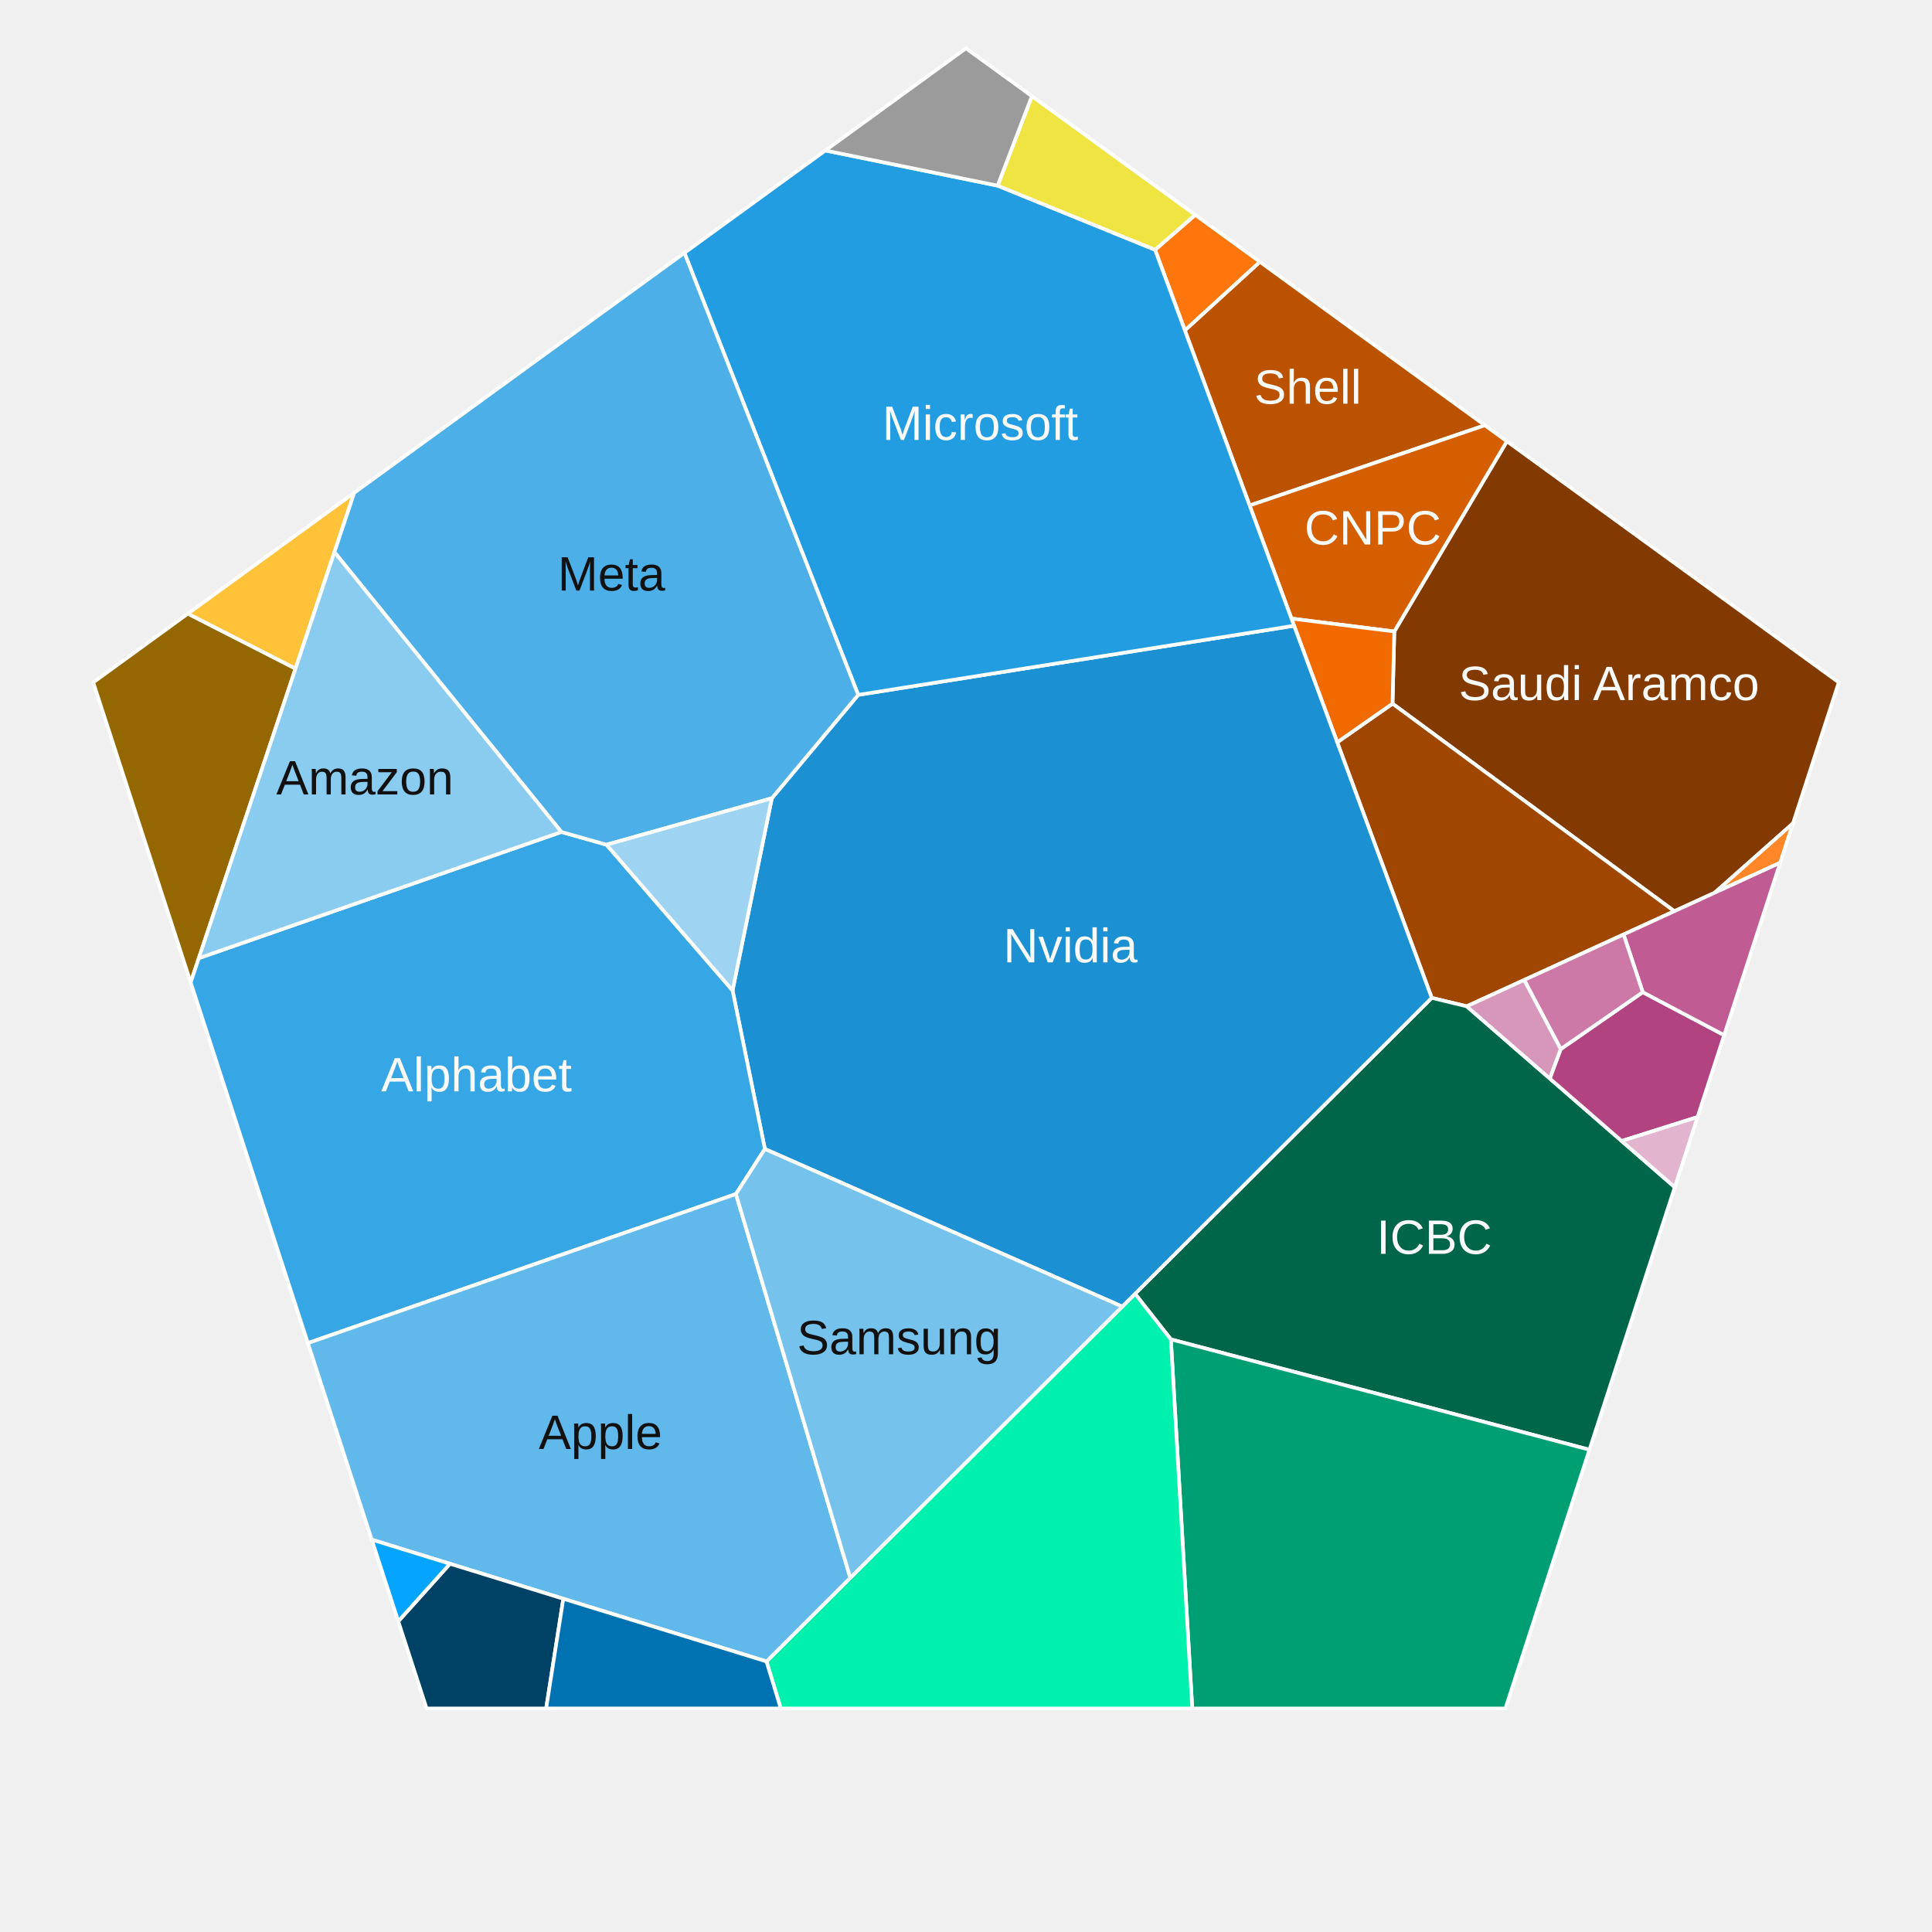
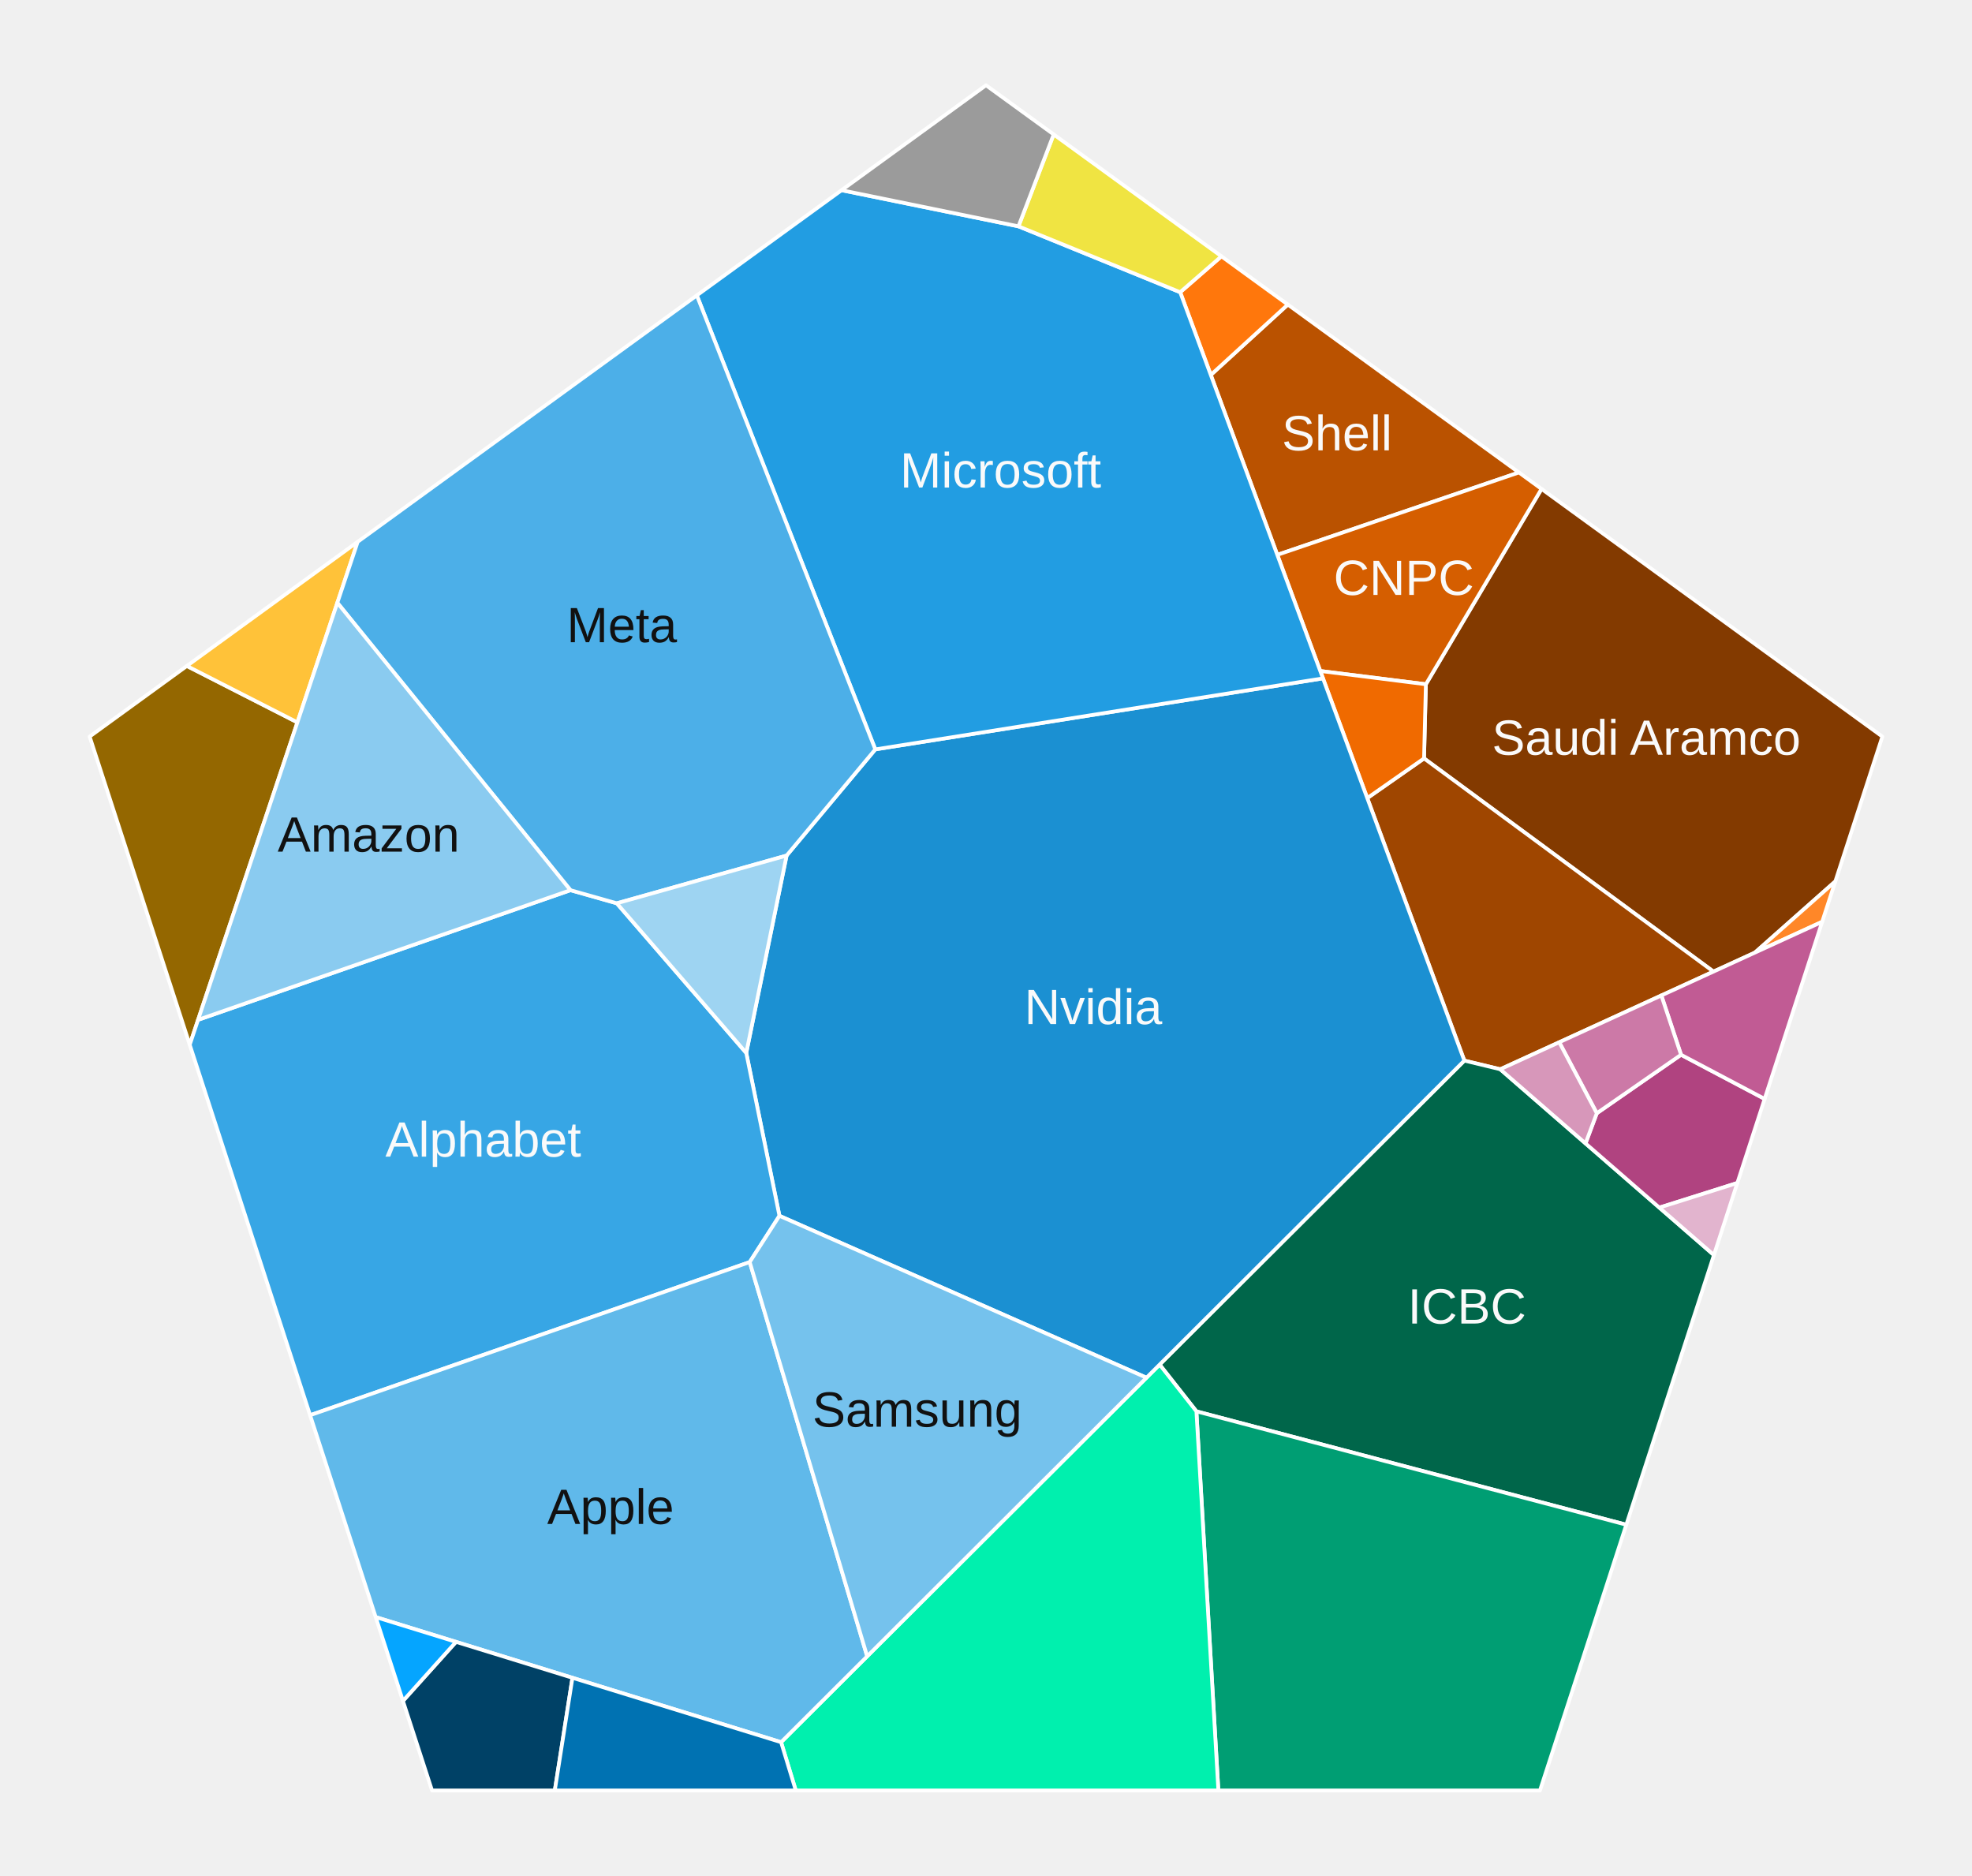
- <svg xmlns="http://www.w3.org/2000/svg" viewBox="0 0 800 800" width="800" height="800">
+ <svg xmlns="http://www.w3.org/2000/svg" viewBox="2.458 -14.371 795.083 756.169" width="795.083" height="756.169">
  <defs>
    <style>
      .cell { stroke: #FFFFFF; stroke-width: 1.5; stroke-linejoin: round; }
      .cell-label { font-family: "Helvetica Neue", Arial, sans-serif; text-anchor: middle; dominant-baseline: middle; }
    </style>
    <clipPath id="clip-SaudiAramco">
      <path d="M693.30,377.31 L710.04,369.64 L742.44,340.94 L761.40,282.57 L623.98,182.73 L577.35,261.48 L576.61,291.37 Z" />
    </clipPath>
    <clipPath id="clip-Shell">
      <path d="M521.69,108.41 L490.63,136.78 L517.45,209.31 L614.86,176.10 Z" />
    </clipPath>
    <clipPath id="clip-CNPC">
      <path d="M623.98,182.73 L614.86,176.10 L517.45,209.31 L534.77,256.13 L577.35,261.48 Z" />
    </clipPath>
    <clipPath id="clip-ICBC">
      <path d="M607.34,416.69 L592.86,413.20 L470.00,535.74 L484.83,554.59 L658.16,600.30 L693.49,491.59 Z" />
    </clipPath>
    <clipPath id="clip-Nvidia">
      <path d="M319.60,330.54 L303.34,410.11 L316.72,475.77 L464.70,541.03 L592.86,413.20 L535.86,259.10 L355.37,287.73 Z" />
    </clipPath>
    <clipPath id="clip-Microsoft">
      <path d="M478.29,103.43 L413.09,76.87 L341.77,62.31 L283.41,104.71 L355.37,287.73 L535.86,259.10 Z" />
    </clipPath>
    <clipPath id="clip-Alphabet">
      <path d="M78.96,406.81 L127.49,556.15 L304.73,494.42 L316.72,475.77 L303.34,410.11 L251.14,349.78 L232.46,344.49 L82.32,396.76 Z" />
    </clipPath>
    <clipPath id="clip-Meta">
      <path d="M146.68,204.05 L138.47,228.62 L232.46,344.49 L251.14,349.78 L319.60,330.54 L355.37,287.73 L283.41,104.71 Z" />
    </clipPath>
    <clipPath id="clip-Apple">
      <path d="M317.38,687.97 L352.09,653.35 L304.73,494.42 L127.49,556.15 L153.93,637.53 Z" />
    </clipPath>
    <clipPath id="clip-Samsung">
      <path d="M304.73,494.42 L352.09,653.35 L464.70,541.03 L316.72,475.77 Z" />
    </clipPath>
    <clipPath id="clip-Amazon">
      <path d="M82.32,396.76 L232.46,344.49 L138.47,228.62 Z" />
    </clipPath>
  </defs>
  <g id="voronoi-treemap">
    <g id="group-Companies">
      <g id="group-Energy">
        <path id="cell-SaudiAramco" class="cell" d="M693.30,377.31 L710.04,369.64 L742.44,340.94 L761.40,282.57 L623.98,182.73 L577.35,261.48 L576.61,291.37 Z" fill="#833A00">
            </path>
        <text class="cell-label" x="666.25" y="284.23" font-size="20.0" fill="#FAFAFA" clip-path="url(#clip-SaudiAramco)">Saudi Aramco</text>
        <path id="cell-ExxonMobil" class="cell" d="M592.86,413.20 L607.34,416.69 L693.30,377.31 L576.61,291.37 L553.72,307.37 Z" fill="#9F4600">
            </path>
        <path id="cell-Shell" class="cell" d="M521.69,108.41 L490.63,136.78 L517.45,209.31 L614.86,176.10 Z" fill="#BA5200">
            </path>
        <text class="cell-label" x="541.51" y="161.50" font-size="20.0" fill="#FAFAFA" clip-path="url(#clip-Shell)">Shell</text>
        <path id="cell-CNPC" class="cell" d="M623.98,182.73 L614.86,176.10 L517.45,209.31 L534.77,256.13 L577.35,261.48 Z" fill="#D55E00">
            </path>
        <text class="cell-label" x="568.46" y="219.79" font-size="20.0" fill="#FAFAFA" clip-path="url(#clip-CNPC)">CNPC</text>
        <path id="cell-SinopecGroup" class="cell" d="M553.72,307.37 L576.61,291.37 L577.35,261.48 L534.77,256.13 Z" fill="#F06A00">
            </path>
        <path id="cell-TrafiguraGroup" class="cell" d="M478.29,103.43 L490.63,136.78 L521.69,108.41 L494.92,88.96 Z" fill="#FF770C">
            </path>
        <path id="cell-Glencore" class="cell" d="M742.44,340.94 L710.04,369.64 L737.14,357.23 Z" fill="#FF8728">
            </path>
      </g>
      <g id="group-Finance">
        <path id="cell-ICBC" class="cell" d="M607.34,416.69 L592.86,413.20 L470.00,535.74 L484.83,554.59 L658.16,600.30 L693.49,491.59 Z" fill="#00664A">
            </path>
        <text class="cell-label" x="593.92" y="513.52" font-size="20.0" fill="#FAFAFA" clip-path="url(#clip-ICBC)">ICBC</text>
        <path id="cell-JPMorganChase" class="cell" d="M658.16,600.30 L484.83,554.59 L493.69,707.43 L623.36,707.43 Z" fill="#009E73">
            </path>
        <path id="cell-BerkshireHathaway" class="cell" d="M493.69,707.43 L484.83,554.59 L470.00,535.74 L317.38,687.97 L323.31,707.43 Z" fill="#00F0AE">
            </path>
      </g>
      <g id="group-Auto">
        <path id="cell-Toyota" class="cell" d="M122.37,276.84 L77.79,254.10 L38.60,282.57 L78.96,406.81 Z" fill="#946700">
            </path>
        <path id="cell-Volkswagen" class="cell" d="M146.68,204.05 L77.79,254.10 L122.37,276.84 Z" fill="#FFC239">
            </path>
      </g>
      <g id="group-Tech">
        <path id="cell-Nvidia" class="cell" d="M319.60,330.54 L303.34,410.11 L316.72,475.77 L464.70,541.03 L592.86,413.20 L535.86,259.10 L355.37,287.73 Z" fill="#1B90D2">
            </path>
        <text class="cell-label" x="443.26" y="392.81" font-size="20.0" fill="#FAFAFA" clip-path="url(#clip-Nvidia)">Nvidia</text>
        <path id="cell-Microsoft" class="cell" d="M478.29,103.43 L413.09,76.87 L341.77,62.31 L283.41,104.71 L355.37,287.73 L535.86,259.10 Z" fill="#229DE2">
            </path>
        <text class="cell-label" x="405.89" y="176.49" font-size="20.0" fill="#FAFAFA" clip-path="url(#clip-Microsoft)">Microsoft</text>
        <path id="cell-Alphabet" class="cell" d="M78.96,406.81 L127.49,556.15 L304.73,494.42 L316.72,475.77 L303.34,410.11 L251.14,349.78 L232.46,344.49 L82.32,396.76 Z" fill="#37A6E5">
            </path>
        <text class="cell-label" x="197.30" y="446.24" font-size="20.0" fill="#FAFAFA" clip-path="url(#clip-Alphabet)">Alphabet</text>
        <path id="cell-Meta" class="cell" d="M146.68,204.05 L138.47,228.62 L232.46,344.49 L251.14,349.78 L319.60,330.54 L355.37,287.73 L283.41,104.71 Z" fill="#4CAFE8">
            </path>
        <text class="cell-label" x="253.18" y="238.86" font-size="20.0" fill="#111111" clip-path="url(#clip-Meta)">Meta</text>
        <path id="cell-Apple" class="cell" d="M317.38,687.97 L352.09,653.35 L304.73,494.42 L127.49,556.15 L153.93,637.53 Z" fill="#60B9EA">
            </path>
        <text class="cell-label" x="248.65" y="594.32" font-size="20.0" fill="#111111" clip-path="url(#clip-Apple)">Apple</text>
        <path id="cell-Samsung" class="cell" d="M304.73,494.42 L352.09,653.35 L464.70,541.03 L316.72,475.77 Z" fill="#75C2ED">
            </path>
        <text class="cell-label" x="372.28" y="555.10" font-size="20.0" fill="#111111" clip-path="url(#clip-Samsung)">Samsung</text>
        <path id="cell-Amazon" class="cell" d="M82.32,396.76 L232.46,344.49 L138.47,228.62 Z" fill="#8ACBF0">
            </path>
        <text class="cell-label" x="151.08" y="323.29" font-size="20.0" fill="#111111" clip-path="url(#clip-Amazon)">Amazon</text>
        <path id="cell-Foxconn" class="cell" d="M319.60,330.54 L251.14,349.78 L303.34,410.11 Z" fill="#9ED4F2">
            </path>
      </g>
      <g id="group-Health">
        <path id="cell-UnitedHealthGroup" class="cell" d="M641.72,446.58 L671.48,472.46 L702.93,462.53 L713.94,428.64 L680.23,410.84 L646.26,434.42 Z" fill="#B04380">
            </path>
        <path id="cell-CignaGroup" class="cell" d="M713.94,428.64 L737.14,357.23 L672.29,386.94 L680.23,410.84 Z" fill="#C15B94">
            </path>
        <path id="cell-McKesson" class="cell" d="M631.12,405.80 L646.26,434.42 L680.23,410.84 L672.29,386.94 Z" fill="#CC79A7">
            </path>
        <path id="cell-CardinalHealth" class="cell" d="M641.72,446.58 L646.26,434.42 L631.12,405.80 L607.34,416.69 Z" fill="#D797BA">
            </path>
        <path id="cell-CVSHealth" class="cell" d="M693.49,491.59 L702.93,462.53 L671.48,472.46 Z" fill="#E2B4CE">
            </path>
      </g>
      <g id="group-Retail">
        <path id="cell-Walmart" class="cell" d="M176.64,707.43 L226.15,707.43 L233.26,662.01 L186.32,647.53 L164.92,671.34 Z" fill="#004166">
            </path>
        <path id="cell-CostcoWholesale" class="cell" d="M317.38,687.97 L233.26,662.01 L226.15,707.43 L323.31,707.43 Z" fill="#0072B2">
            </path>
        <path id="cell-Cencora" class="cell" d="M164.92,671.34 L186.32,647.53 L153.93,637.53 Z" fill="#05A5FF">
            </path>
      </g>
      <g id="group-Utilities">
        <path id="cell-StateGrid" class="cell" d="M494.92,88.96 L427.28,39.82 L413.09,76.87 L478.29,103.43 Z" fill="#F0E442">
            </path>
      </g>
      <g id="group-RealEstate">
        <path id="cell-ChinaStateConstruction" class="cell" d="M427.28,39.82 L400.00,20.00 L341.77,62.31 L413.09,76.87 Z" fill="#9B9B9B">
            </path>
      </g>
    </g>
  </g>
</svg>
